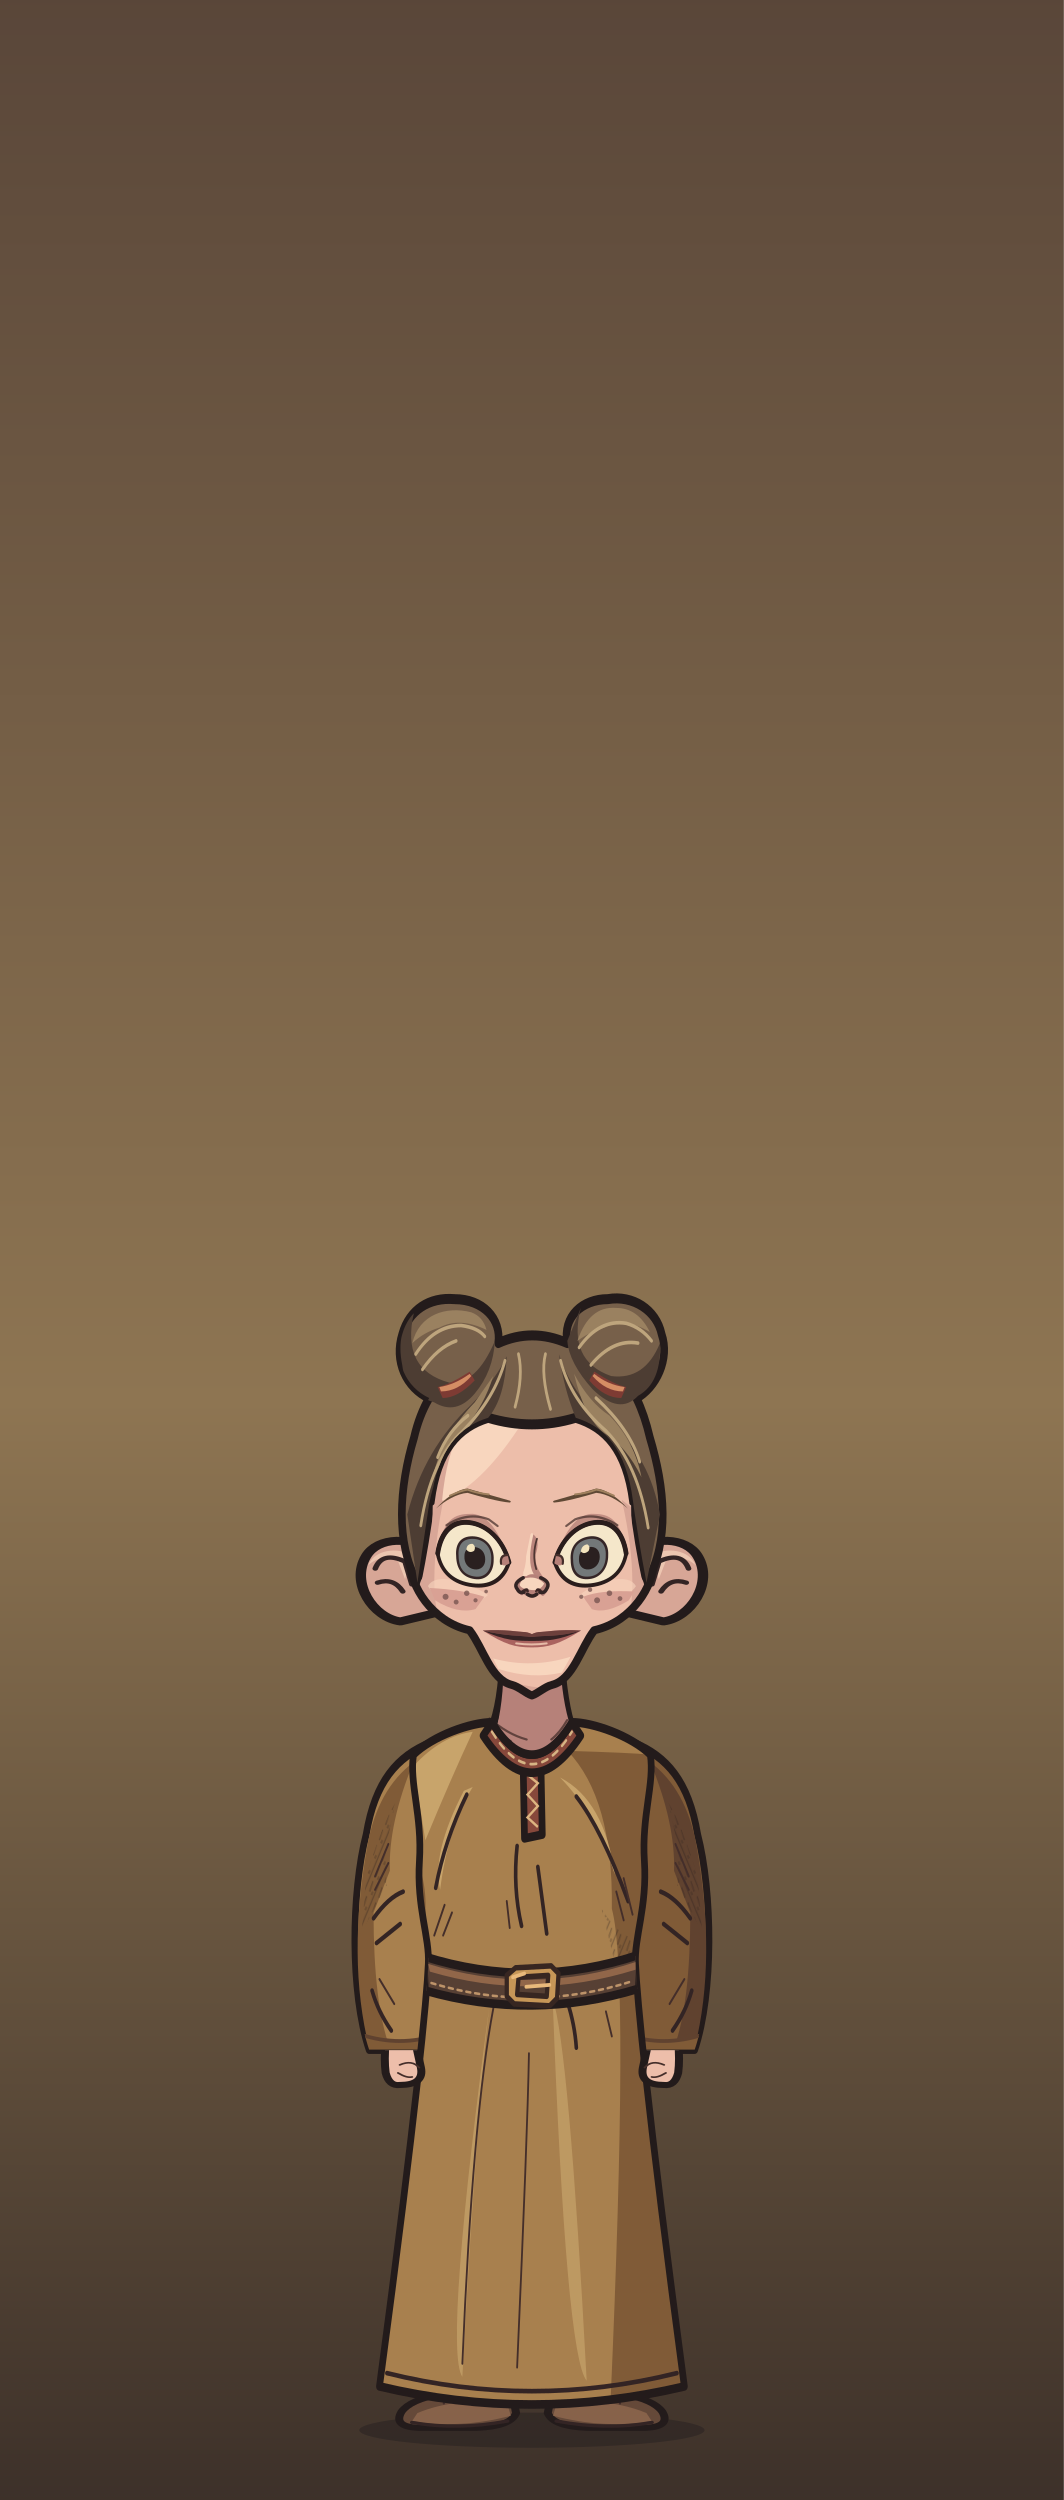
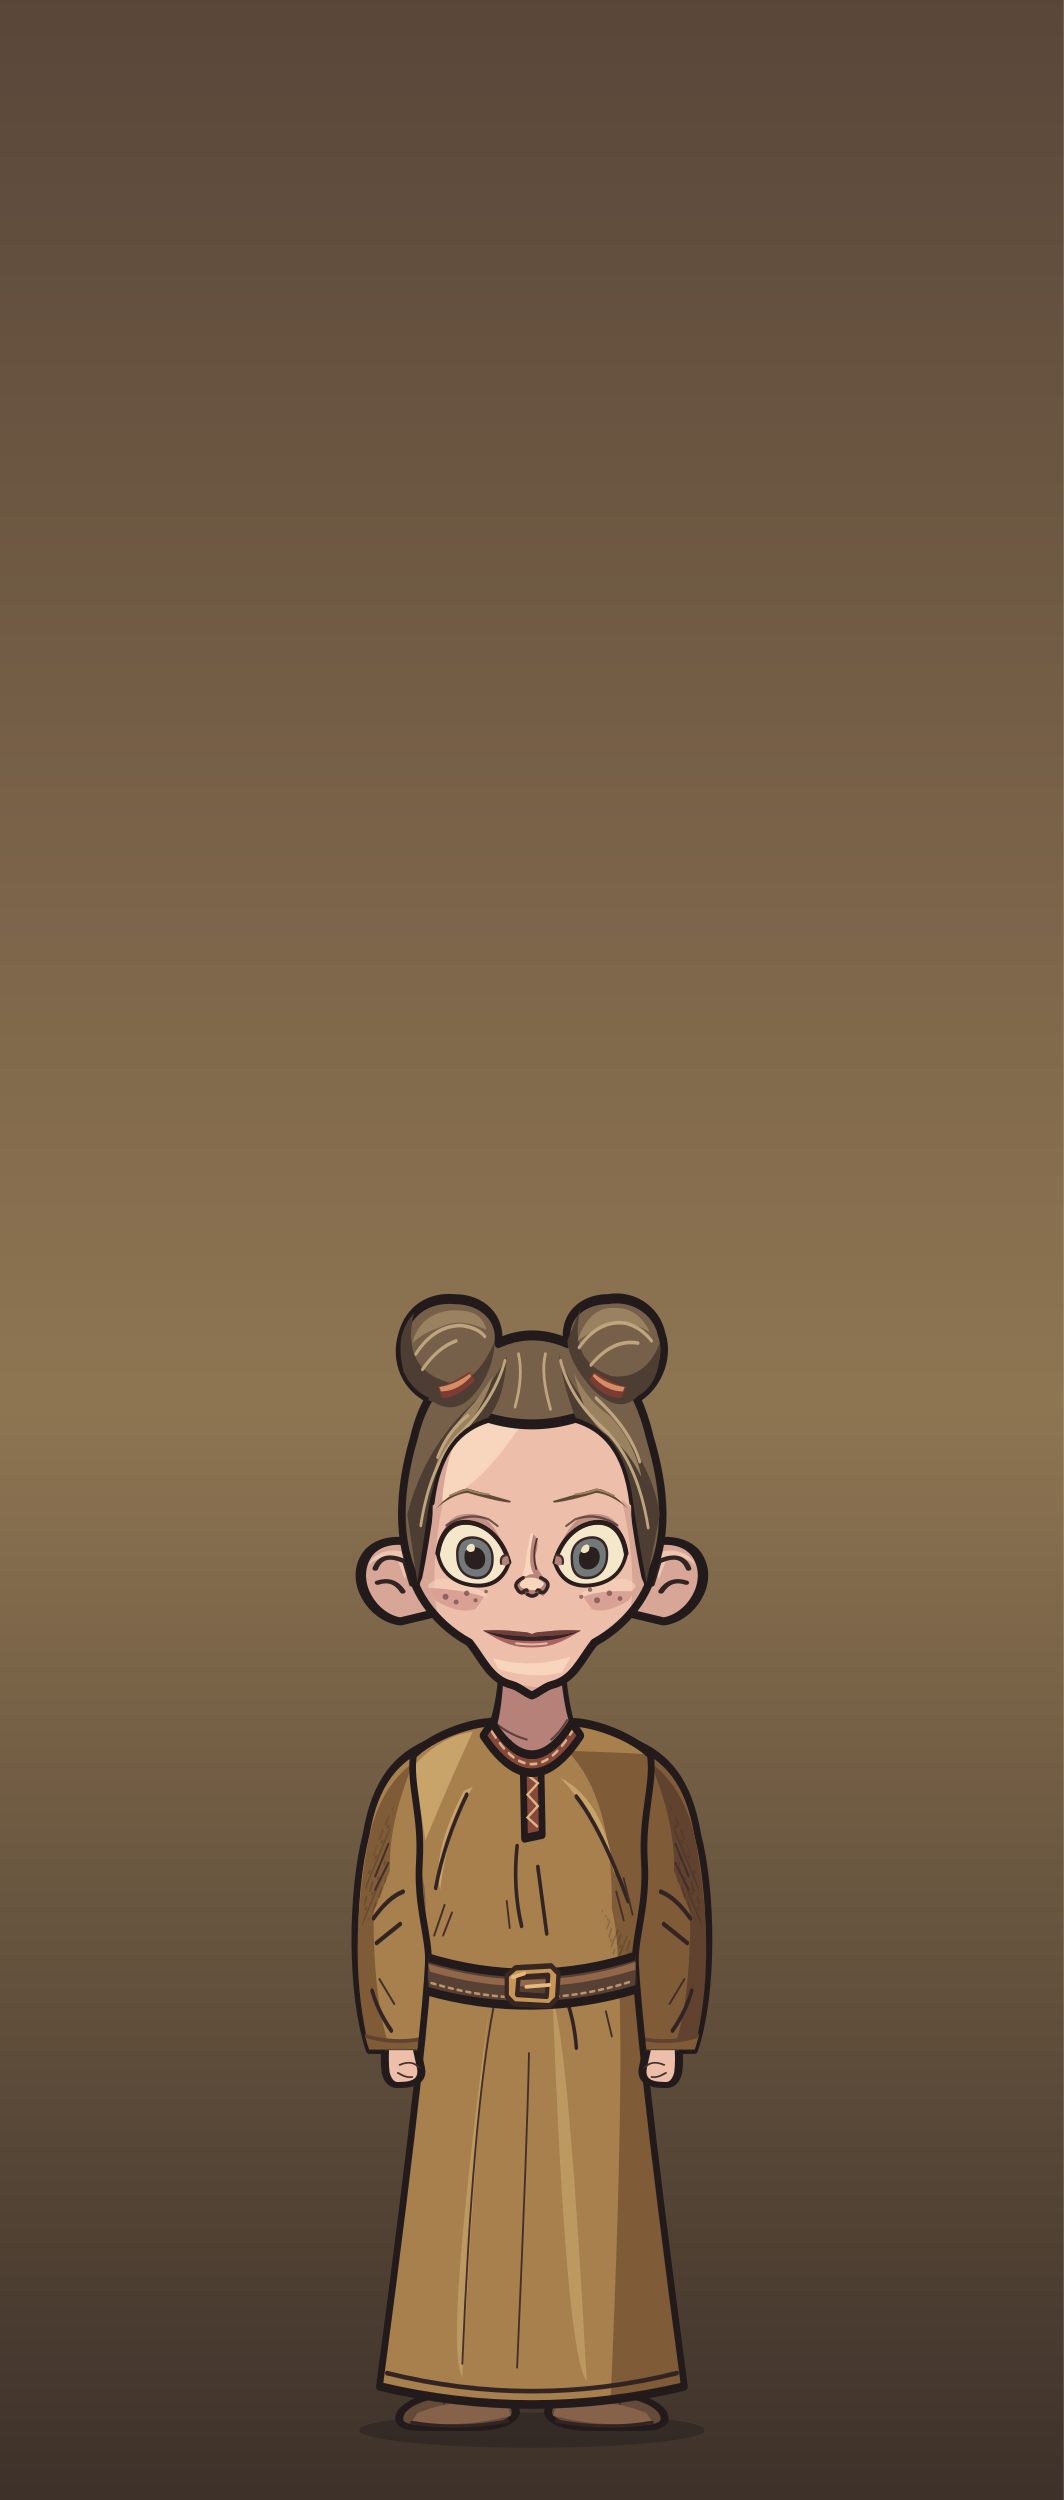
<svg xmlns="http://www.w3.org/2000/svg" xmlns:xlink="http://www.w3.org/1999/xlink" aria-labelledby="title" width="320" height="752" viewBox="0 0 320 752" role="img">
  <defs>
    <style>
      .edge {stroke:#231b1b;stroke-width:4.55;stroke-linecap:round;stroke-linejoin:round}
      .seam {fill:none;stroke:#332424;stroke-width:2.45;stroke-linecap:round;stroke-linejoin:round}
      .etch {fill:none;stroke:#442e2a;stroke-width:1.25;stroke-linecap:round}
      .hair-line {fill:none;stroke:#967661;stroke-width:1.45;stroke-linecap:round}
      .white {fill:#f5e7ca;stroke:#2a1d1c;stroke-width:2.65;stroke-linejoin:round}
      .label {fill:#efdfc1;font:600 20px Georgia,serif}
      .muted {fill:#b8aa96;font:13px 'Segoe UI',sans-serif}
      .section {fill:#dcbb8e;font:600 14px 'Segoe UI',sans-serif}
    </style>
    <linearGradient id="umber" x2="0" y2="1" gradientUnits="objectBoundingBox">
      <stop stop-color="#594639" />
      <stop offset=".56" stop-color="#8e7552" />
      <stop offset="1" stop-color="#3c3029" />
    </linearGradient>
    <linearGradient id="ash" x2="0" y2="1" gradientUnits="objectBoundingBox">
      <stop stop-color="#3b423d" />
      <stop offset=".56" stop-color="#7a7d67" />
      <stop offset="1" stop-color="#242b28" />
    </linearGradient>
    <linearGradient id="rose" x2="0" y2="1" gradientUnits="objectBoundingBox">
      <stop stop-color="#51404a" />
      <stop offset=".56" stop-color="#8a6972" />
      <stop offset="1" stop-color="#372c33" />
    </linearGradient>
    <pattern id="paper-grain" width="63" height="57" patternUnits="userSpaceOnUse">
      <path d="M1 16l2-1m21-4 5-2m16 7 6-1M12 32l3-1m16 11 4-1m20-14 4 1M4 51l5-1m41 0 9-2" fill="none" stroke="#231a1b" stroke-width=".85" opacity=".19" />
      <path d="M4 5l9-1m29 2 2-1M1 40l4-1m12 9 1-1m21-23 4-1m9 12 5-2" fill="none" stroke="#f0dbb5" stroke-width=".85" opacity=".23" />
      <path d="M16 19h.6m13-3h.7m28 6h.7m-39 15h.6m23 4h.6m-12 11h.7m29-39h.7" fill="none" stroke="#21191a" stroke-width="1.2" opacity=".28" stroke-linecap="round" />
    </pattern>
    <pattern id="ink-lines" width="7" height="9" patternUnits="userSpaceOnUse" patternTransform="rotate(28)">
      <path d="M1 -2V10m2.8-8 .6 6m1.9-1v5" stroke="#271d1d" stroke-width=".95" fill="none" opacity=".65" />
    </pattern>
    <radialGradient id="vignette" cx=".5" cy=".39" r=".72">
      <stop offset=".47" stop-color="#20191c" stop-opacity="0" />
      <stop offset="1" stop-color="#20191c" stop-opacity=".48" />
    </radialGradient>
    <g id="firs" fill="currentColor">
      <path d="M10 439Q15 379 12 300L9 220 15 146 15 54 19 80 21 147 28 230 25 326 29 439Z" />
      <path d="M17 169Q27 174 45 174L57 169 49 179 27 187 17 185                M18 194Q29 196 52 192L63 183 56 194 26 205 16 207                M15 225Q46 230 67 218L77 206 71 223 42 238 18 241                M17 252Q48 255 78 245L91 230 84 249 52 266 20 269                M14 282Q40 281 71 278L88 261 84 281 57 291 19 298                M19 312Q43 316 69 310L88 299 84 310 58 322 22 325" />
      <path d="M6 312 0 315V284L11 285M0 266 13 270V250L0 249M0 220 15 221 15 206 0 202                M0 180 16 181V167L0 165M0 141 15 150V138L0 133M0 112 17 127V118L0 104" />
      <path d="M64 440Q55 380 58 324L59 258 63 217 68 222 65 266 68 328 76 440Z                M63 291Q78 294 89 282L100 267 96 283 81 301 62 307                M63 323Q80 323 106 304L98 321 68 339                M63 316Q44 306 37 293L41 307 64 329Z" />
    </g>
    <g id="brambles" fill="none" stroke="currentColor" stroke-linecap="round" stroke-linejoin="round">
      <path stroke-width="3.8" d="M9 440Q13 401 21 380T26 333m-8 57Q39 375 43 352m-28 46Q6 377 0 376M41 440Q41 402 63 385m-20 44q26-6 39-30" />
      <path stroke-width="2" d="M23 364l14-13m-12 4-7-15m20 29 17-4m-15-1 1-11m13 49 2-17m2 14 18-5m-34 32q-12-10-17-10" />
    </g>
    <g id="night-scratches" fill="none" stroke="currentColor" stroke-width="1.2" stroke-linecap="round">
      <path d="M16 113q32-11 54-8m-30 9 16-3m184-40q19-4 44 1m-11 7 19 4                M24 335q33-3 68-16m-44 16 26-4m164-9q31 5 60-3m-39 8 38-3                M27 391q22-6 52-5m168 14q28-8 57-8m-40 11 24-4                M55 178l18-6m177 36 17 3m-12-4 17-1" />
    </g>
    <g id="shirt-setting">
      <rect width="320" height="440" fill="url(#umber)" />
      <path d="M50 217q24 8 64 1l-15 7-56 6m176-90q39-13 70-5l-26 4 28 2-64 6" fill="#856c54" opacity=".5" />
      <use xlink:href="#firs" style="color:#342827" opacity=".52" transform="translate(-26 8)" />
      <use xlink:href="#firs" style="color:#413128" opacity=".58" transform="translate(340 101) scale(-1 .81)" />
      <use xlink:href="#night-scratches" style="color:#dfbb87" opacity=".28" />
      <use xlink:href="#brambles" style="color:#291f22" opacity=".71" />
      <rect width="320" height="440" fill="url(#vignette)" />
      <rect width="320" height="440" fill="url(#paper-grain)" />
    </g>
    <g id="armor-setting">
      <rect width="320" height="440" fill="url(#ash)" />
      <path d="M42 173q49-4 68 3l-43 6 25 3-49 4m151 35q47 10 104-6l-26 14-62 8Z" fill="#707764" opacity=".48" />
      <use xlink:href="#firs" style="color:#27312c" opacity=".64" transform="translate(-36 30)" />
      <use xlink:href="#firs" style="color:#303833" opacity=".75" transform="translate(324 45) scale(-.86 1.03)" />
      <use xlink:href="#brambles" style="color:#252a27" opacity=".62" transform="translate(319 10) scale(-1 1)" />
      <use xlink:href="#night-scratches" style="color:#d8d8a9" opacity=".28" transform="translate(-2 21)" />
      <rect width="320" height="440" fill="url(#vignette)" />
      <rect width="320" height="440" fill="url(#paper-grain)" />
    </g>
    <g id="woman-setting">
      <rect width="320" height="440" fill="url(#rose)" />
      <path d="M44 235q40-4 76-1l-20 6-36 2 19 3-44 5m183-50q35 3 60-3l-24 9-31 2" fill="#775d65" opacity=".6" />
      <use xlink:href="#firs" style="color:#3b2b34" opacity=".58" transform="translate(-20 84) scale(.86 .91)" />
      <use xlink:href="#firs" style="color:#3d2e39" opacity=".68" transform="translate(327 54) scale(-.85 .98)" />
      <path d="M300 440q-2-82-6-173l-9-103 7-35 12 42 9 98 7 171Z                M294 195q-10-18-25-24l-15-1 13-4 11 2 18 15                M285 162q-13-22-34-27l-7 4 7-11 17 4 20 17                M303 242q-18-23-36-27l-13 3 15-9 11 2 21 15" fill="#3a2b33" opacity=".64" />
      <use xlink:href="#brambles" style="color:#2d2229" opacity=".8" transform="translate(12 6)" />
      <use xlink:href="#night-scratches" style="color:#e1b8a8" opacity=".28" transform="translate(0 7)" />
      <rect width="320" height="440" fill="url(#vignette)" />
      <rect width="320" height="440" fill="url(#paper-grain)" />
    </g>
    <pattern id="mail-rings" width="14" height="13" patternUnits="userSpaceOnUse" patternTransform="rotate(-7)">
      <path d="M-1 2q3-3 6 0 1 3-2 5Q0 8-1 5M6 2q3-3 6 0 1 3-2 5Q7 8 6 5M3 8q3-3 6 0 1 3-2 5-3 1-4-2M10 8q3-3 6 0" fill="none" stroke="#2d2c28" stroke-width="1.6" stroke-linecap="round" />
      <path d="M-.5 4q1.5-2 3-1m5 1q1.4-2 3-1M4 10q1.5-2 3-1m4 1q1.4-2 3-1" fill="none" stroke="#9a9b87" stroke-width="1.12" opacity=".78" stroke-linecap="round" />
    </pattern>
    <pattern id="armor-plates" width="47" height="24" patternUnits="userSpaceOnUse" patternTransform="translate(4 4) rotate(2)">
      <path d="M1 0l21 .7 1 18-3 3-17-1-1-4Zm24 1 19-1 2 15-3 7-19-2Z" fill="#85867a" stroke="#352e2a" stroke-width="1.75" stroke-linejoin="round" />
      <path d="M2 2l18 .2-.2 4L5 7 4 17Zm24 0 16-1 1 4-14 2-3 10Z" fill="#a9a58d" />
      <path d="M19 4l4 14-3 3-16-1 13-4Zm22 2 4 10-2 5-17-1 13-4Z" fill="#62655f" />
      <path d="M7 7l1-.5m6 12 3-2m16-7 5-1m-7 5 4-2" fill="none" stroke="#d0c0a0" stroke-width=".9" opacity=".76" />
      <path d="M6 12q2-2 2.7 1-1 2.2-2.7.5Zm12 1q1.8-2 2.4.6-1 2.6-2.5.8Zm11 1q1-2.2 2.8-1-.2 2.9-2.8 2.1Zm12-2q2.2-1.4 2.3.8-1 2.3-2.3.5Z" fill="#3c342d" />
    </pattern>
    <clipPath id="portrait-frame">
      <rect width="320" height="752" />
    </clipPath>
    <clipPath id="wardrobe-torso-mask">
      <path d="M133 273 C119 273 93 280 80 290 C77 305 86 322 84 346 C82 370 91 386 90 400 C89 418 82 476 57 622 Q160 641 263 622 C238 476 231 418 230 400 C229 386 238 370 236 346 C234 322 243 305 240 290 C227 280 201 273 187 273 Q160 307 133 273Z" />
    </clipPath>
    <clipPath id="wardrobe-sleeve-mask">
      <path d="M91 284C69 291 54 304 48 332C38 362 37 415 50 445H92L109 336Z" />
    </clipPath>
    <clipPath id="face-shape-clip">
-       <path d="M 160 54 C 194 54 221 71 225 128 C 226 143 229 156 229 169 C 229 181 217.52 202 195.4 207 C 187.636 217 183.5 235 171.44 238 C 167.44 239 163.168 243 160 244 C 156.832 243 152.56 239 148.56 238 C 136.5 235 132.364 217 124.6 207 C 102.48 202 91 181 91 169 C 91 156 94 143 95 128 C 99 71 126 54 160 54 Z" />
+       <path d="M 160 54 C 194 54 221 71 225 128 C 226 143 229 156 229 169 C 229 181 217.52 202 195.4 214 C 187.636 224 183.5 235 171.44 238 C 167.44 239 163.168 243 160 244 C 156.832 243 152.56 239 148.56 238 C 136.5 235 132.364 224 124.6 214 C 102.48 202 91 181 91 169 C 91 156 94 143 95 128 C 99 71 126 54 160 54 Z" />
    </clipPath>
    <clipPath id="face-features-eye-left">
      <path d="M-21 0 C-19 -13 -12 -19 -3 -19 C7 -19 16 -12 19.5 0 C16 11 8 15 -1 15 C-12 15 -19 10 -21 0Z" />
    </clipPath>
    <clipPath id="face-features-eye-right">
      <path d="M-21 0 C-19 -13 -12 -19 -3 -19 C7 -19 16 -12 19.5 0 C16 11 8 15 -1 15 C-12 15 -19 10 -21 0Z" />
    </clipPath>
    <clipPath id="face-features-nose-bridge">
      <path d="M154 144H167V179L172 185V187H149V185L154 179Z" />
    </clipPath>
    <mask id="hair-face-opening" maskUnits="userSpaceOnUse" x="0" y="0" width="320" height="440">
      <rect fill="white" x="0" y="0" width="320" height="440" />
      <g clip-path="url(#face-shape-clip)">
        <path d="M103.7 136.2C110.5 130.664 117.5 125.182 123.5 124.782C130.5 126.882 141.5 129.882 149 131.664Q160 139.664 171 131.664C178.5 129.882 189.5 126.882 196.5 124.782C202.5 125.182 209.5 130.664 216.3 136.2C216.3 145.2 216.9 149 216.9 166C216.9 175 224 175 224 184V300H96V184C96 175 103.1 175 103.1 166C103.1 149 103.7 145.2 103.7 136.2Z" fill="black" />
      </g>
    </mask>
    <clipPath id="hair-crown-clip">
      <path d="M92 176C79 158 81 133 90 110Q93 100 99 92C85 87 78 75 83 63C87 52 99 46 114 47C131 47 142 56 140 67Q160 60 181 67C178 55 190 47 205 47C220 45 234 52 237 63C242 74 234 87 222 92Q227 100 230 110C239 133 242 157 228 176Q223 158 220 139C216 115 203 105 186 101Q160 107 134 101C117 105 104 115 100 139Q97 157 92 176Z" />
    </clipPath>
    <clipPath id="full-costume-hands-clip">
      <rect x="0" y="447" width="320" height="305" />
    </clipPath>
  </defs>
  <rect width="320" height="752" fill="url(#umber)" />
  <g data-part="child-figure" transform="translate(160 731) scale(0.53) translate(-160 -661)">
    <g data-part="full-costume">
      <ellipse cx="160" cy="661" rx="98" ry="10" fill="#261f20" opacity=".5" />
      <g transform="matrix(1 0 0 .76 0 105.6)">
        <g>
          <g transform="translate(9 0)">
            <path d="M99 689Q119 683 138 691L142 718Q139 728 120 729H86Q72 728 77 717Q82 708 99 704Z" fill="#654939" class="edge" />
            <path d="M86 718Q108 706 137 711L139 720Q110 730 83 724Z" fill="#87624a" />
            <path d="M101 711L103 700Q115 704 136 707" class="etch" />
            <path d="M83 725Q108 731 137 724" class="seam" />
          </g>
        </g>
        <g transform="translate(320 0) scale(-1 1)">
          <g transform="translate(9 0)">
            <path d="M99 689Q119 683 138 691L142 718Q139 728 120 729H86Q72 728 77 717Q82 708 99 704Z" fill="#654939" class="edge" />
            <path d="M86 718Q108 706 137 711L139 720Q110 730 83 724Z" fill="#87624a" />
            <path d="M101 711L103 700Q115 704 136 707" class="etch" />
            <path d="M83 725Q108 731 137 724" class="seam" />
          </g>
        </g>
      </g>
    </g>
    <g clip-path="url(#portrait-frame)">
      <g data-part="neck">
        <g id="face-shape-neck">
          <path d="M 144 219 Q 143 249 137 263 Q 130 270 114 278 L 131 301 189 301 206 278 Q 190 270 183 263 Q 178 250 176 219 Z" fill="#e0b09f" class="edge" />
          <path d="M 144 224 176 224 Q 177 247 182 262 Q 178 275 160 277 Q 142 275 139 266 Q 144 249 144 224 Z" fill="#b68179" />
          <path d="M 136 257 q 10 9 21 12 m -16 -3 7 4 m 32 -12 q -4 7 -9 11" class="etch" opacity=".75" />
        </g>
      </g>
      <g data-part="wardrobe" transform="matrix(0.84 0 0 1.08 25.6 -35.6)">
        <path d="M91 284C69 291 54 304 48 332C38 362 37 415 50 445H92L109 336Z" fill="#a8804e" class="edge" data-part="sleeve-outline" data-side="left" />
        <path d="M49 337 Q56 308 80 294 Q63 326 64 351 L53 373 Q53 421 64 444 H50 Q35 397 49 337Z" fill="#805b37" />
        <path d="M48 354 Q59 326 68 315 Q59 342 62 359 L45 383Z" fill="url(#ink-lines)" opacity=".44" />
        <path d="M53 376 q10 -11 20 -14 m-18 27 16 -10 M52 414 q4 11 13 21" class="seam" />
        <path d="M54 354 l9 -17 m-9 24 9 -14 m-6 61 10 13" class="etch" />
        <g clip-path="url(#wardrobe-sleeve-mask)">
          <path d="M44.0 437Q71 444 97.0 437V445H44.0Z" fill="#805b37" />
          <path d="M44.0 437Q71 444 97.0 437" fill="none" stroke="#60422f" stroke-width="2" />
        </g>
        <g transform="translate(320 0) scale(-1 1)">
          <path d="M91 284C69 291 54 304 48 332C38 362 37 415 50 445H92L109 336Z" fill="#805b37" class="edge" data-part="sleeve-outline" data-side="right" />
          <path d="M49 337 Q56 308 80 294 Q63 326 64 351 L53 373 Q53 421 64 444 H50 Q35 397 49 337Z" fill="#60422f" />
          <path d="M48 354 Q59 326 68 315 Q59 342 62 359 L45 383Z" fill="url(#ink-lines)" opacity=".44" />
          <path d="M53 376 q10 -11 20 -14 m-18 27 16 -10 M52 414 q4 11 13 21" class="seam" />
          <path d="M54 354 l9 -17 m-9 24 9 -14 m-6 61 10 13" class="etch" />
          <g clip-path="url(#wardrobe-sleeve-mask)">
            <path d="M44.0 437Q71 444 97.0 437V445H44.0Z" fill="#805b37" />
            <path d="M44.0 437Q71 444 97.0 437" fill="none" stroke="#60422f" stroke-width="2" />
          </g>
        </g>
        <path d="M133 273 C119 273 93 280 80 290 C77 305 86 322 84 346 C82 370 91 386 90 400 C89 418 82 476 57 622 Q160 641 263 622 C238 476 231 418 230 400 C229 386 238 370 236 346 C234 322 243 305 240 290 C227 280 201 273 187 273 Q160 307 133 273Z" fill="#a8804e" />
        <g data-part="torso" clip-path="url(#wardrobe-torso-mask)">
          <path d="M80 296 Q99 280 120 278 Q105 303 88 335Z" fill="#c8a46b" />
          <path d="M184 288 Q227 289 240 290 L268 632 H213 Q226 405 214 371 Q215 313 184 288Z" fill="#805b37" />
          <path d="M81 344 Q91 359 87 381 L72 402 L64 359Z" fill="#805b37" />
          <path d="M207 371 Q223 390 235 386 L234 416 L220 412Z" fill="url(#ink-lines)" opacity=".42" />
          <path d="M120 307 Q103 329 98 361 Q92 342 114 309Z M179 302 Q209 314 216 353 Q203 321 179 302Z" fill="#c8a46b" />
          <path d="M133 412Q124 460 113 617Q100 602 133 412Z M174 418Q185 444 197 619Q183 606 174 418Z" fill="#c8a46b" opacity=".68" />
          <path d="M134 423Q120 480 113 610 M158 447Q157 490 150 612" class="etch" />
          <path d="M62 615Q160 634 258 615" class="seam" />
          <path d="M116 311 Q101 335 95 360 M190 312 Q207 329 225 367 M150 338 q-3 22 3 42 m11 -31 6 35 M184 420q5 12 6 24" class="seam" />
          <path d="M101 369 l-7 16 m12 -12 -6 12 M222 355 l6 19 m-11 -12 5 15 M143 367 l2 14 m65 44 4 13" class="etch" />
          <path d="M154 292h12l1 40-12 2Z" fill="#87483b" class="edge" />
          <path d="M156 300l8 5-7 6 7 6-7 6 7 5" fill="none" stroke="#ddb581" stroke-width="1.4" />
          <path d="M133 273 Q160 307 187 273 L193 280 Q160 319 127 280Z" fill="#87483b" class="edge" />
          <path d="M133 278 Q160 312 187 278" fill="none" stroke="#d6b585" stroke-width="1.45" stroke-dasharray="4 4" stroke-linecap="round" />
        </g>
        <path d="M133 273 C119 273 93 280 80 290 C77 305 86 322 84 346 C82 370 91 386 90 400 C89 418 82 476 57 622 Q160 641 263 622 C238 476 231 418 230 400 C229 386 238 370 236 346 C234 322 243 305 240 290 C227 280 201 273 187 273 Q160 307 133 273Z" fill="none" class="edge" />
        <g data-part="belt" clip-path="url(#wardrobe-torso-mask)">
          <path d="M87 396 Q160 414 233 395 L232 413 Q160 430 88 414Z" fill="#574034" class="edge" />
          <path d="M90 400 Q160 417 230 399 L230 403 Q160 420 91 404Z" fill="#916649" />
          <path d="M92 410 Q160 426 228 409" fill="none" stroke="#bd9369" stroke-width="1.35" stroke-dasharray="3 3" stroke-linecap="round" />
          <path d="M149 402l24 -1 5 4-1 13-5 4-24 -1-5 -4v-11Z M151 407l-1 9 20 1 1 -11Z" fill="#c69657" fill-rule="evenodd" stroke="#372621" stroke-width="2.9" stroke-linejoin="round" />
          <path d="M156 412l16 -1m-25 -4 8 -2" fill="none" stroke="#e9b97b" stroke-width="2" stroke-linecap="round" />
        </g>
      </g>
      <g id="face-shape">
        <g id="face-shape-ears">
          <g transform="translate(101 179) scale(-1.3 1)">
            <path d="M -4 -15 C 7 -26 22 -25 27 -14 C 34 1 24 21 12 23 L -4 18 Z" fill="#d7a696" class="edge" />
            <path d="M 7 -15 C 16 -20 24 -16 26 -9 C 22 -14 16 -14 13 -11 L 10 -1 Z" fill="#f8d6be" opacity=".66" />
            <path d="M 23 -7 Q 20 -17 10 -11 L 7 2 M 22 1 Q 15 -2 11 6" class="seam" />
          </g>
          <g transform="translate(219 179) scale(1.3 1)">
            <path d="M -4 -15 C 7 -26 22 -25 27 -14 C 34 1 24 21 12 23 L -4 18 Z" fill="#d7a696" class="edge" />
            <path d="M 7 -15 C 16 -20 24 -16 26 -9 C 22 -14 16 -14 13 -11 L 10 -1 Z" fill="#f8d6be" opacity=".66" />
            <path d="M 23 -7 Q 20 -17 10 -11 L 7 2 M 22 1 Q 15 -2 11 6" class="seam" />
          </g>
        </g>
-         <path d="M 160 54 C 194 54 221 71 225 128 C 226 143 229 156 229 169 C 229 181 217.52 202 195.4 207 C 187.636 217 183.5 235 171.44 238 C 167.44 239 163.168 243 160 244 C 156.832 243 152.56 239 148.56 238 C 136.5 235 132.364 217 124.6 207 C 102.48 202 91 181 91 169 C 91 156 94 143 95 128 C 99 71 126 54 160 54 Z" fill="#edbeaa" />
+         <path d="M 160 54 C 194 54 221 71 225 128 C 226 143 229 156 229 169 C 229 181 217.52 202 195.4 214 C 187.636 224 183.5 235 171.44 238 C 167.44 239 163.168 243 160 244 C 156.832 243 152.56 239 148.56 238 C 136.5 235 132.364 224 124.6 214 C 102.48 202 91 181 91 169 C 91 156 94 143 95 128 C 99 71 126 54 160 54 Z" fill="#edbeaa" />
        <g clip-path="url(#face-shape-clip)">
          <path d="M 70 141 Q 104 91 123 84 Q 102 148 105 189 Q 110 231 160 239 Q 192 244 211 214 Q 223 186 211 133 Q 235 151 250 174 L 250 265 70 265 Z" fill="#d8a697" />
          <path d="M 109 133.5 Q 114 80 142 79 Q 173 70 195 88 Q 174 79 152 93 Q 130 126 109 133.5 Z" fill="#f8d6be" />
          <g transform="translate(160 0) scale(-1 1)">
            <path d="M 25 187 C 37 179 55 174 59 182 C 55 189 34 196 25 187 Z" fill="#f8d6be" opacity=".605" />
            <path d="M 27 188 Q 39 184 58 183 L 55 190 Q 42 198 32 195 Z" fill="#d9a194" />
          </g>
          <g transform="translate(160 0) scale(1 1)">
            <path d="M 27 187 C 37 179 55 174 59 182 C 55 189 34 196 27 187 Z" fill="#f8d6be" opacity=".605" />
            <path d="M 29 188 Q 39 184 58 185 L 55 190 Q 42 198 34 195 Z" fill="#d9a194" />
          </g>
          <path d="M 92 183 Q 99 211 120 232 L 132 247 119 248 Q 98 234 85 212 Z M 229 184 Q 224 217 203 241 L 193 250 209 247 Q 230 233 240 211 Z" fill="url(#ink-lines)" opacity=".14" />
          <path d="M 138 223 Q 160 229 182 222 L 177 231 Q 160 235 141 229 Z" fill="#f8d6be" />
          <circle cx="111" cy="188" r="1.7" fill="#76534e" opacity=".78" />
          <circle cx="117" cy="191" r="1.4" fill="#76534e" opacity=".78" />
          <circle cx="123" cy="186" r="1.55" fill="#76534e" opacity=".78" />
          <circle cx="128" cy="190" r="1.2" fill="#76534e" opacity=".78" />
          <circle cx="134" cy="185" r="1.05" fill="#76534e" opacity=".78" />
          <circle cx="188" cy="188" r="1.2" fill="#76534e" opacity=".78" />
          <circle cx="193" cy="184" r="1.25" fill="#76534e" opacity=".78" />
          <circle cx="197" cy="190" r="1.7" fill="#76534e" opacity=".78" />
          <circle cx="204" cy="186" r="1.6" fill="#76534e" opacity=".78" />
          <circle cx="210" cy="189" r="1.35" fill="#76534e" opacity=".78" />
        </g>
-         <path d="M 160 54 C 194 54 221 71 225 128 C 226 143 229 156 229 169 C 229 181 217.52 202 195.4 207 C 187.636 217 183.5 235 171.44 238 C 167.44 239 163.168 243 160 244 C 156.832 243 152.56 239 148.56 238 C 136.5 235 132.364 217 124.6 207 C 102.48 202 91 181 91 169 C 91 156 94 143 95 128 C 99 71 126 54 160 54 Z" fill="none" class="edge" />
+         <path d="M 160 54 C 194 54 221 71 225 128 C 226 143 229 156 229 169 C 229 181 217.52 202 195.4 214 C 187.636 224 183.5 235 171.44 238 C 167.44 239 163.168 243 160 244 C 156.832 243 152.56 239 148.56 238 C 136.5 235 132.364 224 124.6 214 C 102.48 202 91 181 91 169 C 91 156 94 143 95 128 C 99 71 126 54 160 54 Z" fill="none" class="edge" />
      </g>
      <g clip-path="url(#face-shape-clip)">
        <g data-part="eyes">
          <g transform="matrix(1 0.12 0 1.04 127.5 166)">
            <path d="M-21 0 C-18 -22 -9 -23 -1 -24 Q12 -24 19.5 0Z" fill="#b68179" opacity=".78" />
            <path d="M-16 -16 Q-4 -25 8 -22 L13 -19" class="etch" opacity=".72" />
            <path d="M-21 0 C-19 -13 -12 -19 -3 -19 C7 -19 16 -12 19.5 0 C16 11 8 15 -1 15 C-12 15 -19 10 -21 0Z" class="white" style="stroke-width:2.15" />
            <g clip-path="url(#face-features-eye-left)">
              <g transform="translate(0 0) scale(1 1)">
                <path d="M-9.8 0 C-10.4 -7 -6.6 -10.9 0 -11.1 C6.1 -11.2 10.5 -7 10.1 -.3 C10.2 5.9 6.4 11 0 10.8 C-6.1 10.7 -9.7 7.2 -9.8 0Z" fill="#737879" stroke="#352526" stroke-width="1.4" />
                <path d="M-5.8 -.2C-5.9-3.8-3.5-6 .1-6 3.8-6 6-3.6 6 .1 6 3.9 3.3 6.3-.2 6.2-3.9 6.1-6 3.3-5.8-.2Z" fill="#2a2020" />
                <path d="M-4.7-4.1Q-4.4-7.4-1.1-7.6 .9-6.3-.3-3.9-2.9-2-4.7-4.1Z" fill="#f3e4bd" />
              </g>
            </g>
            <path d="M-21 0 C-19 -13 -12 -19 -3 -19 C7 -19 16 -12 19.5 0" fill="none" stroke="#2a1d1c" stroke-width="2.65" stroke-linecap="round" />
            <path d="M18.8 -3.8 Q14.2 -3.4 15 1.4 Q16.5 3.2 19.8 .6Z" fill="#b68179" />
            <path d="M18.8 -3.8 Q14.2 -3.4 15 1.4" class="etch" />
          </g>
          <g transform="matrix(-1 0.12 0 1.04 192.5 166)">
            <path d="M-21 0 C-18 -22 -9 -23 -1 -24 Q12 -24 19.5 0Z" fill="#b68179" opacity=".78" />
            <path d="M-16 -16 Q-4 -25 8 -22 L13 -19" class="etch" opacity=".72" />
            <path d="M-21 0 C-19 -13 -12 -19 -3 -19 C7 -19 16 -12 19.5 0 C16 11 8 15 -1 15 C-12 15 -19 10 -21 0Z" class="white" style="stroke-width:2.15" />
            <g clip-path="url(#face-features-eye-right)">
              <g transform="translate(0 0) scale(-1 1)">
                <path d="M-9.8 0 C-10.4 -7 -6.6 -10.9 0 -11.1 C6.1 -11.2 10.5 -7 10.1 -.3 C10.2 5.9 6.4 11 0 10.8 C-6.1 10.7 -9.7 7.2 -9.8 0Z" fill="#737879" stroke="#352526" stroke-width="1.4" />
                <path d="M-5.8 -.2C-5.9-3.8-3.5-6 .1-6 3.8-6 6-3.6 6 .1 6 3.9 3.3 6.3-.2 6.2-3.9 6.1-6 3.3-5.8-.2Z" fill="#2a2020" />
                <path d="M-4.7-4.1Q-4.4-7.4-1.1-7.6 .9-6.3-.3-3.9-2.9-2-4.7-4.1Z" fill="#f3e4bd" />
              </g>
            </g>
            <path d="M-21 0 C-19 -13 -12 -19 -3 -19 C7 -19 16 -12 19.5 0" fill="none" stroke="#2a1d1c" stroke-width="2.65" stroke-linecap="round" />
            <path d="M18.8 -3.8 Q14.2 -3.4 15 1.4 Q16.5 3.2 19.8 .6Z" fill="#b68179" />
            <path d="M18.8 -3.8 Q14.2 -3.4 15 1.4" class="etch" />
          </g>
        </g>
        <g data-part="brows">
          <g transform="matrix(1 0 0 1 127.5 135)">
            <path d="M-22 3 C-17 -2.536 -10 -8.018 -4 -8.418 C3 -6.318 14 -3.318 20 -1.536 Q21 -1 20 -0.464 C14 -0.882 3 -3.882 -4 -5.982 C-10 -5.582 -17 -1.464 -22 3Z" fill="#604935" />
            <path d="M-14 -4.4 Q-7 -7.5 -4 -7.8 Q1 -5.8 8 -5.1" fill="none" stroke="#a0815e" stroke-width="1.1" stroke-linecap="round" />
          </g>
          <g transform="matrix(-1 0 0 1 192.5 135)">
            <path d="M-22 3 C-17 -2.536 -10 -8.018 -4 -8.418 C3 -6.318 14 -3.318 20 -1.536 Q21 -1 20 -0.464 C14 -0.882 3 -3.882 -4 -5.982 C-10 -5.582 -17 -1.464 -22 3Z" fill="#604935" />
            <path d="M-14 -4.4 Q-7 -7.5 -4 -7.8 Q1 -5.8 8 -5.1" fill="none" stroke="#a0815e" stroke-width="1.1" stroke-linecap="round" />
          </g>
        </g>
        <g data-part="nose" transform="translate(160 160) scale(.82 .82) translate(-160 -160)">
          <g clip-path="url(#face-features-nose-bridge)">
            <path d="M159 151 Q161 148 161 154 Q157 169 162 177 L158 183 152 182 Q156 174 156 166Z" fill="#f8d6be" />
            <path d="M161 151 Q166 155 162.5 165 Q161.5 174 170 183 L167 187 161 178 Q156.5 170 161 151Z" fill="#b68179" opacity=".93" />
            <path d="M163.5 154 Q160 165 163 175" class="etch" opacity=".9" />
          </g>
          <path d="M156 180 Q160 177 165 180 C167 180 166.09 180 168.5 182 Q172.5 186 170.5 190 Q167.5 196 166.09 192 Q160 197 153.91 192 Q153.5 195 149.5 190 Q147.5 186 151.5 183 Q154 179 156 180Z" fill="#b68179" />
          <path d="M157 181 Q164 180 168.5 185 Q165.95 190 160 189.5 Q152.775 189 151.5 186 Q153 181 157 181Z" fill="#f8d6be" />
          <path d="M153.91 181 Q146.5 185 150.0 189 Q151.5 192 154.5 191 M166.09 181 Q173.5 184 170.0 189 Q168.5 192 165.5 191" class="seam" />
          <path d="M152.65 190 q5.25 -4 5.25 1 q-5.25 -1 -5.25 -1Z M162.1 191 q1 -5 5.25 -1 q-2 0 -5.25 1Z" fill="#3b2524" />
          <path d="M156.8 192.3 Q160.25 195 163.3 192.3" class="seam" />
        </g>
        <g data-part="mouth" transform="translate(160 160) scale(.82 .82) translate(-160 -160)">
          <path d="M126 217.5 C141.3 216.5 151 218.5 154 218.5 Q157 218.5 160 220.0 Q163 218.5 166 218.5 C169 218.5 178.7 216.5 194 217.5 C178.7 227.2 171 229.2 160 229.2 C148 229.2 141.3 227.2 126 217.5Z" fill="#aa635f" />
          <path d="M126 217.5 C141.3 216.5 151 218.5 154 218.5 Q157 218.5 160 220.0 Q163 218.5 166 218.5 C169 218.5 178.7 216.5 194 217.5 C178.7 222.25 167 220.7 160 222 C153 221 141.3 221.4 126 217.5Z" fill="#56322f" opacity=".72" />
          <path d="M126 217.5 C141.3 221.4 153 221 160 222 C167 220.7 178.7 222.25 194 217.5 C178.7 224.7 169 224.7 160 224.7 C150 224.7 141.3 224.7 126 217.5Z" fill="#362324" />
          <path d="M149.12 226.4 Q160 227.9 170.2 226.4" fill="none" stroke="#f8d6be" stroke-width="1.4" stroke-linecap="round" opacity=".76" />
        </g>
      </g>
      <g id="hair-front">
        <g mask="url(#hair-face-opening)">
          <g transform="matrix(0.956 0 0 1.247 7.059 -39.529)">
            <path d="M92 176C79 158 81 133 90 110Q93 100 99 92C85 87 78 75 83 63C87 52 99 46 114 47C131 47 142 56 140 67Q160 60 181 67C178 55 190 47 205 47C220 45 234 52 237 63C242 74 234 87 222 92Q227 100 230 110C239 133 242 157 228 176Q223 158 220 139C216 115 203 105 186 101Q160 107 134 101C117 105 104 115 100 139Q97 157 92 176Z" fill="#77604a" class="edge" />
            <g clip-path="url(#hair-crown-clip)">
              <path d="M90 53Q82 79 111 85Q127 86 138 66Q137 80 126 90Q115 100 102 94Q85 90 83 77Q79 62 90 53Z M189 51Q181 75 207 82Q227 84 236 67Q237 85 223 91Q212 100 196 88Q182 76 181 66Z M86 145Q96 115 124 95Q139 83 145 73Q144 92 134 101Q107 110 99 140L92 176Z M176 72Q185 93 207 104Q230 119 236 145L228 176Q223 156 219 134Q212 110 186 101Q179 88 176 72Z" fill="#4d3d33" />
              <path d="M89 67C93 54 109 50 124 53Q131 55 133 61Q117 55 105 60Q96 62 89 67Z M187 66Q194 50 210 51Q223 51 230 62Q215 55 203 60Q194 62 187 66Z M101 128Q107 109 126 94L137 82Q132 95 119 107Q109 117 101 128Z M185 81Q194 94 206 100Q221 112 225 128Q216 114 203 108Q191 101 185 81Z" fill="#9a8160" />
              <path d="M91 72Q102 59 118 59Q128 60 132 64 M95 79Q104 69 115 66M188 69Q200 56 216 58Q225 60 231 66 M195 77Q208 65 223 67M94 150Q100 120 119 107Q138 92 144 75 M104 119Q110 107 122 100M150 96Q155 82 152 72 M171 97Q165 81 168 72M177 75Q183 93 204 107Q223 122 229 151 M198 92Q218 106 224 121" fill="none" stroke="#bea57d" stroke-width="1.65" stroke-linecap="round" stroke-linejoin="round" />
              <path d="M104 87Q111 86 123 80L126 84Q116 92 107 92Z M194 84L197 80Q209 86 216 87L213 92Q203 92 194 84Z" fill="#7e3b33" />
              <path d="M105 87Q114 86 123 81L124 82Q116 89 106 89Z M196 82L197 81Q205 86 215 87L214 89Q204 89 196 82Z" fill="#d58d64" />
            </g>
          </g>
        </g>
      </g>
    </g>
    <g data-part="handheld-equipment">
      <g transform="matrix(1 0 0 .76 0 105.6)">
        <g data-part="hands" clip-path="url(#full-costume-hands-clip)">
          <g>
            <path d="M77 441 Q76 454 77 464 Q79 474 85 473Q99 473 97 460 L94 442Z" fill="#edbeaa" class="edge" data-part="hand" />
            <path d="M85 458Q92 454 96 460 M84 464q5 4 8 3" class="etch" />
          </g>
          <g transform="translate(320 0) scale(-1 1)">
            <path d="M77 441 Q76 454 77 464 Q79 474 85 473Q99 473 97 460 L94 442Z" fill="#edbeaa" class="edge" data-part="hand" />
            <path d="M85 458Q92 454 96 460 M84 464q5 4 8 3" class="etch" />
          </g>
        </g>
      </g>
    </g>
  </g>
</svg>
